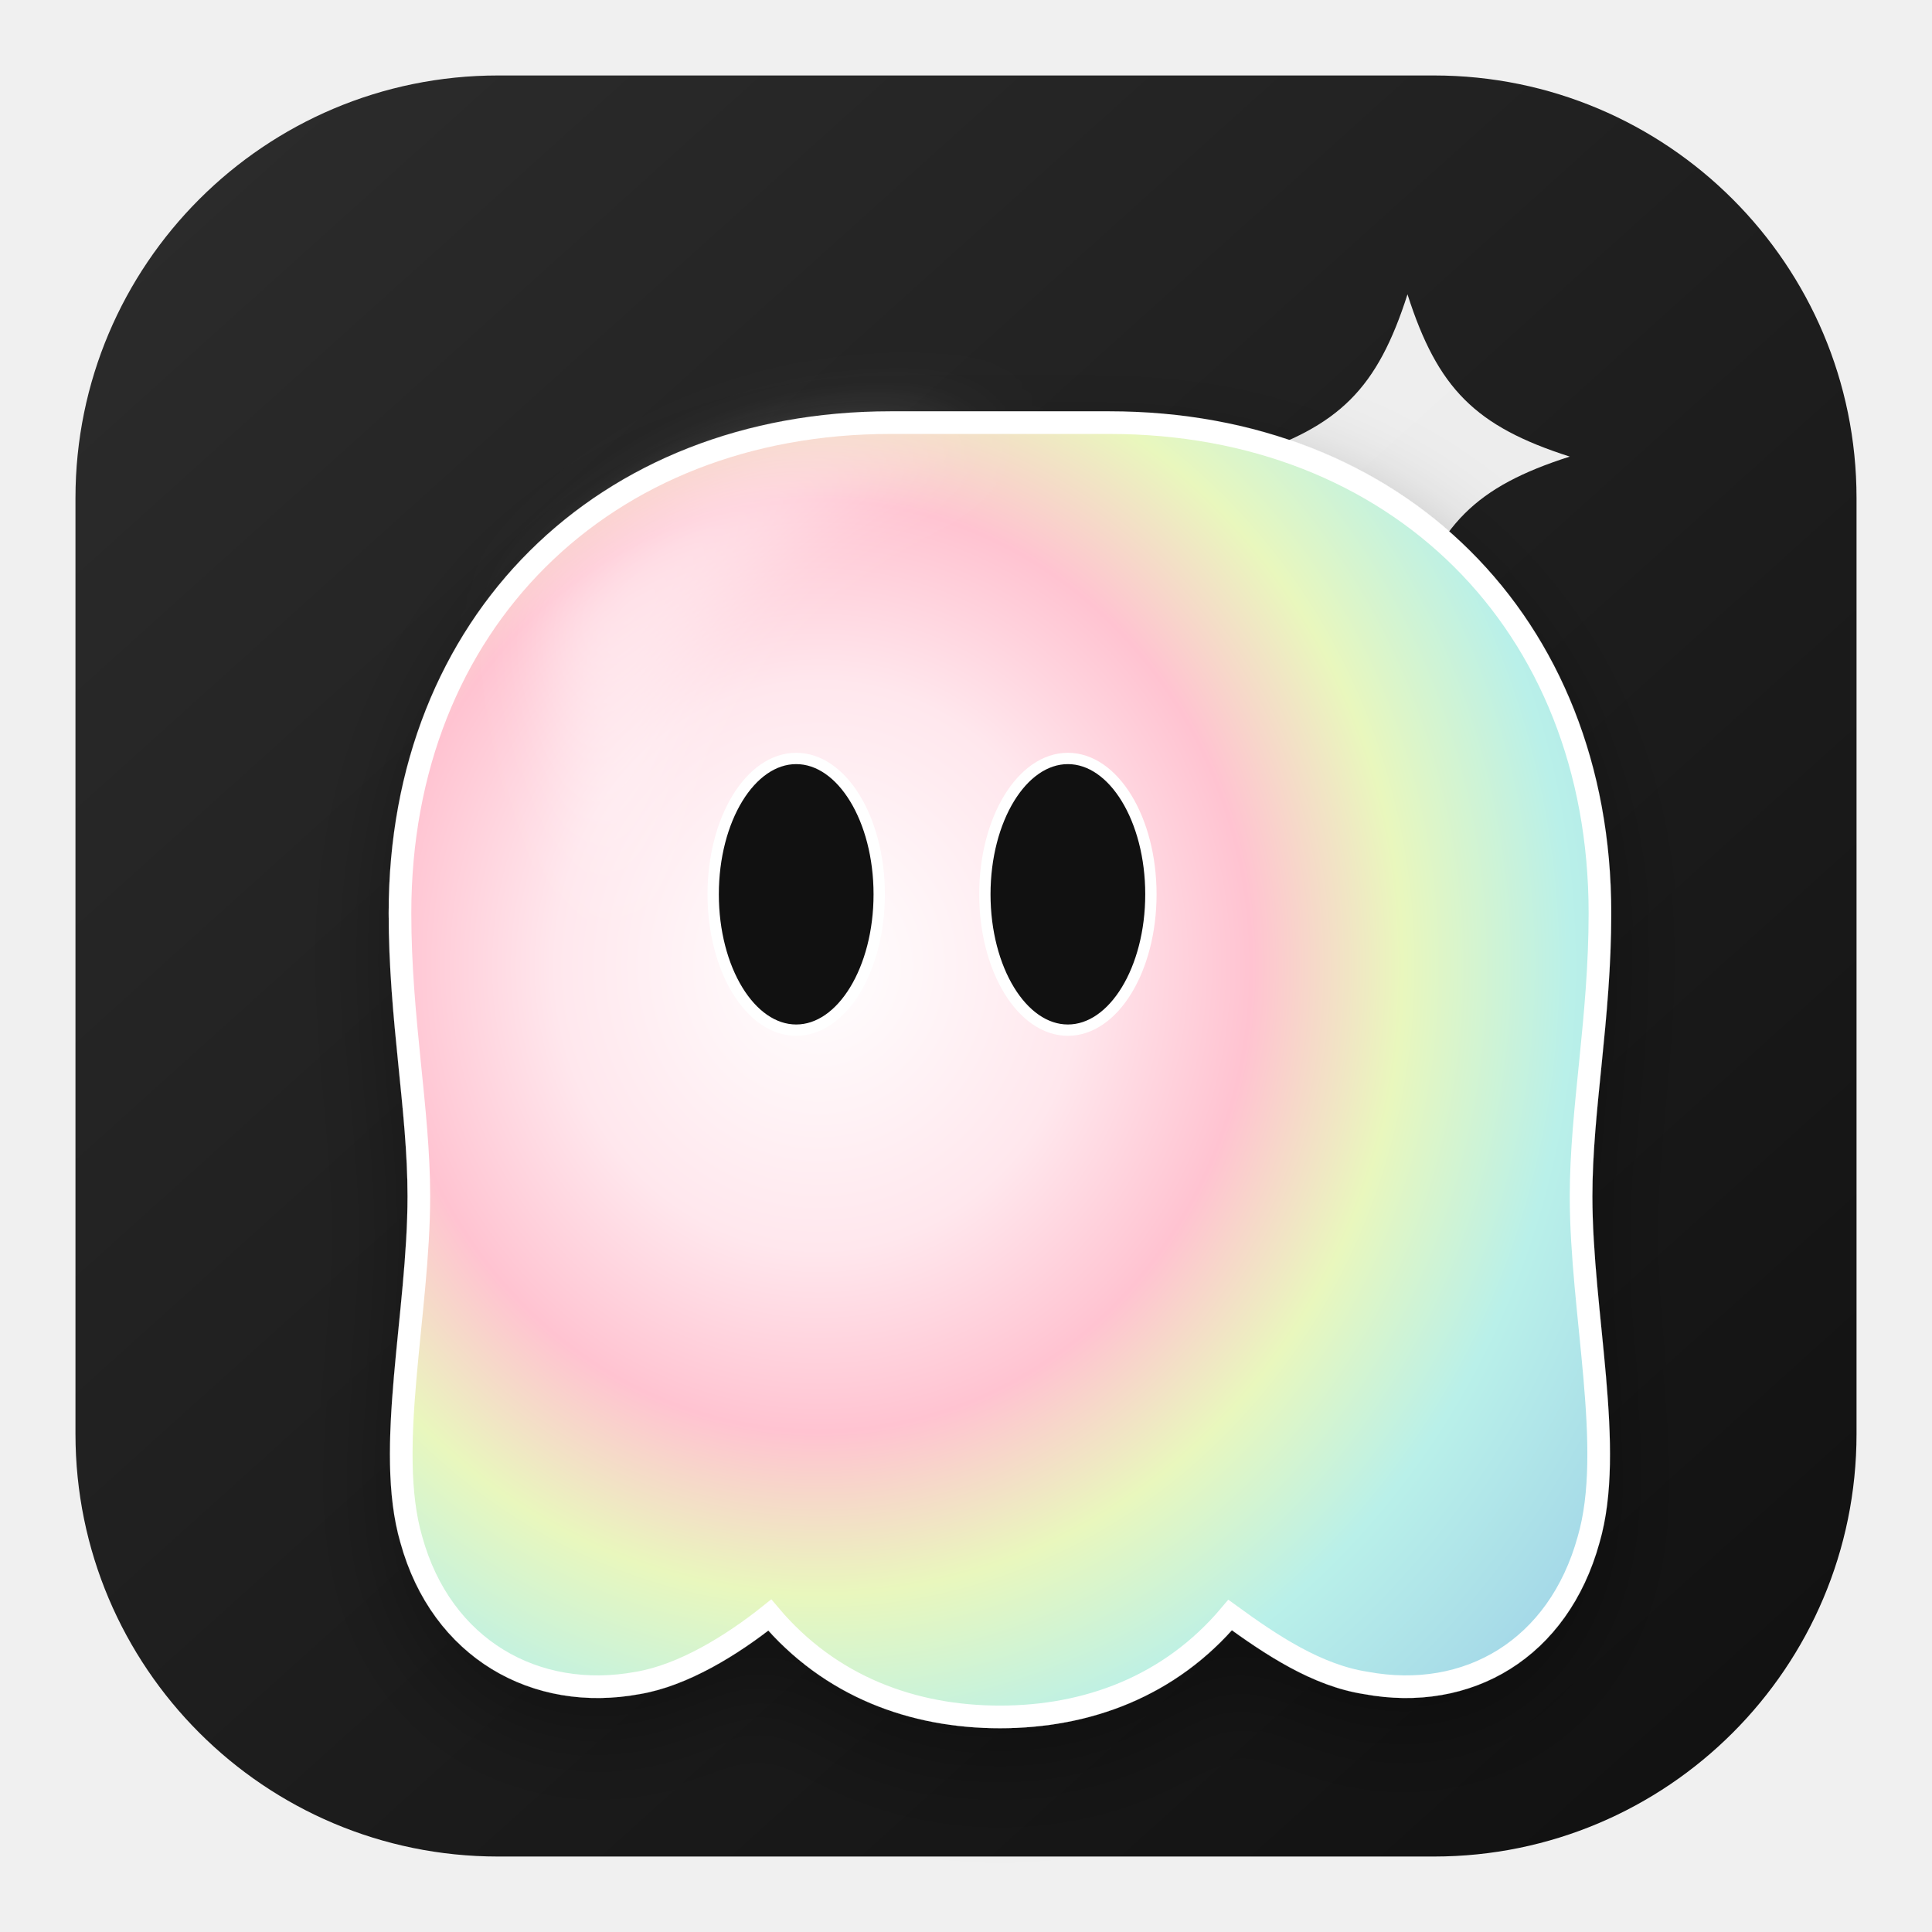
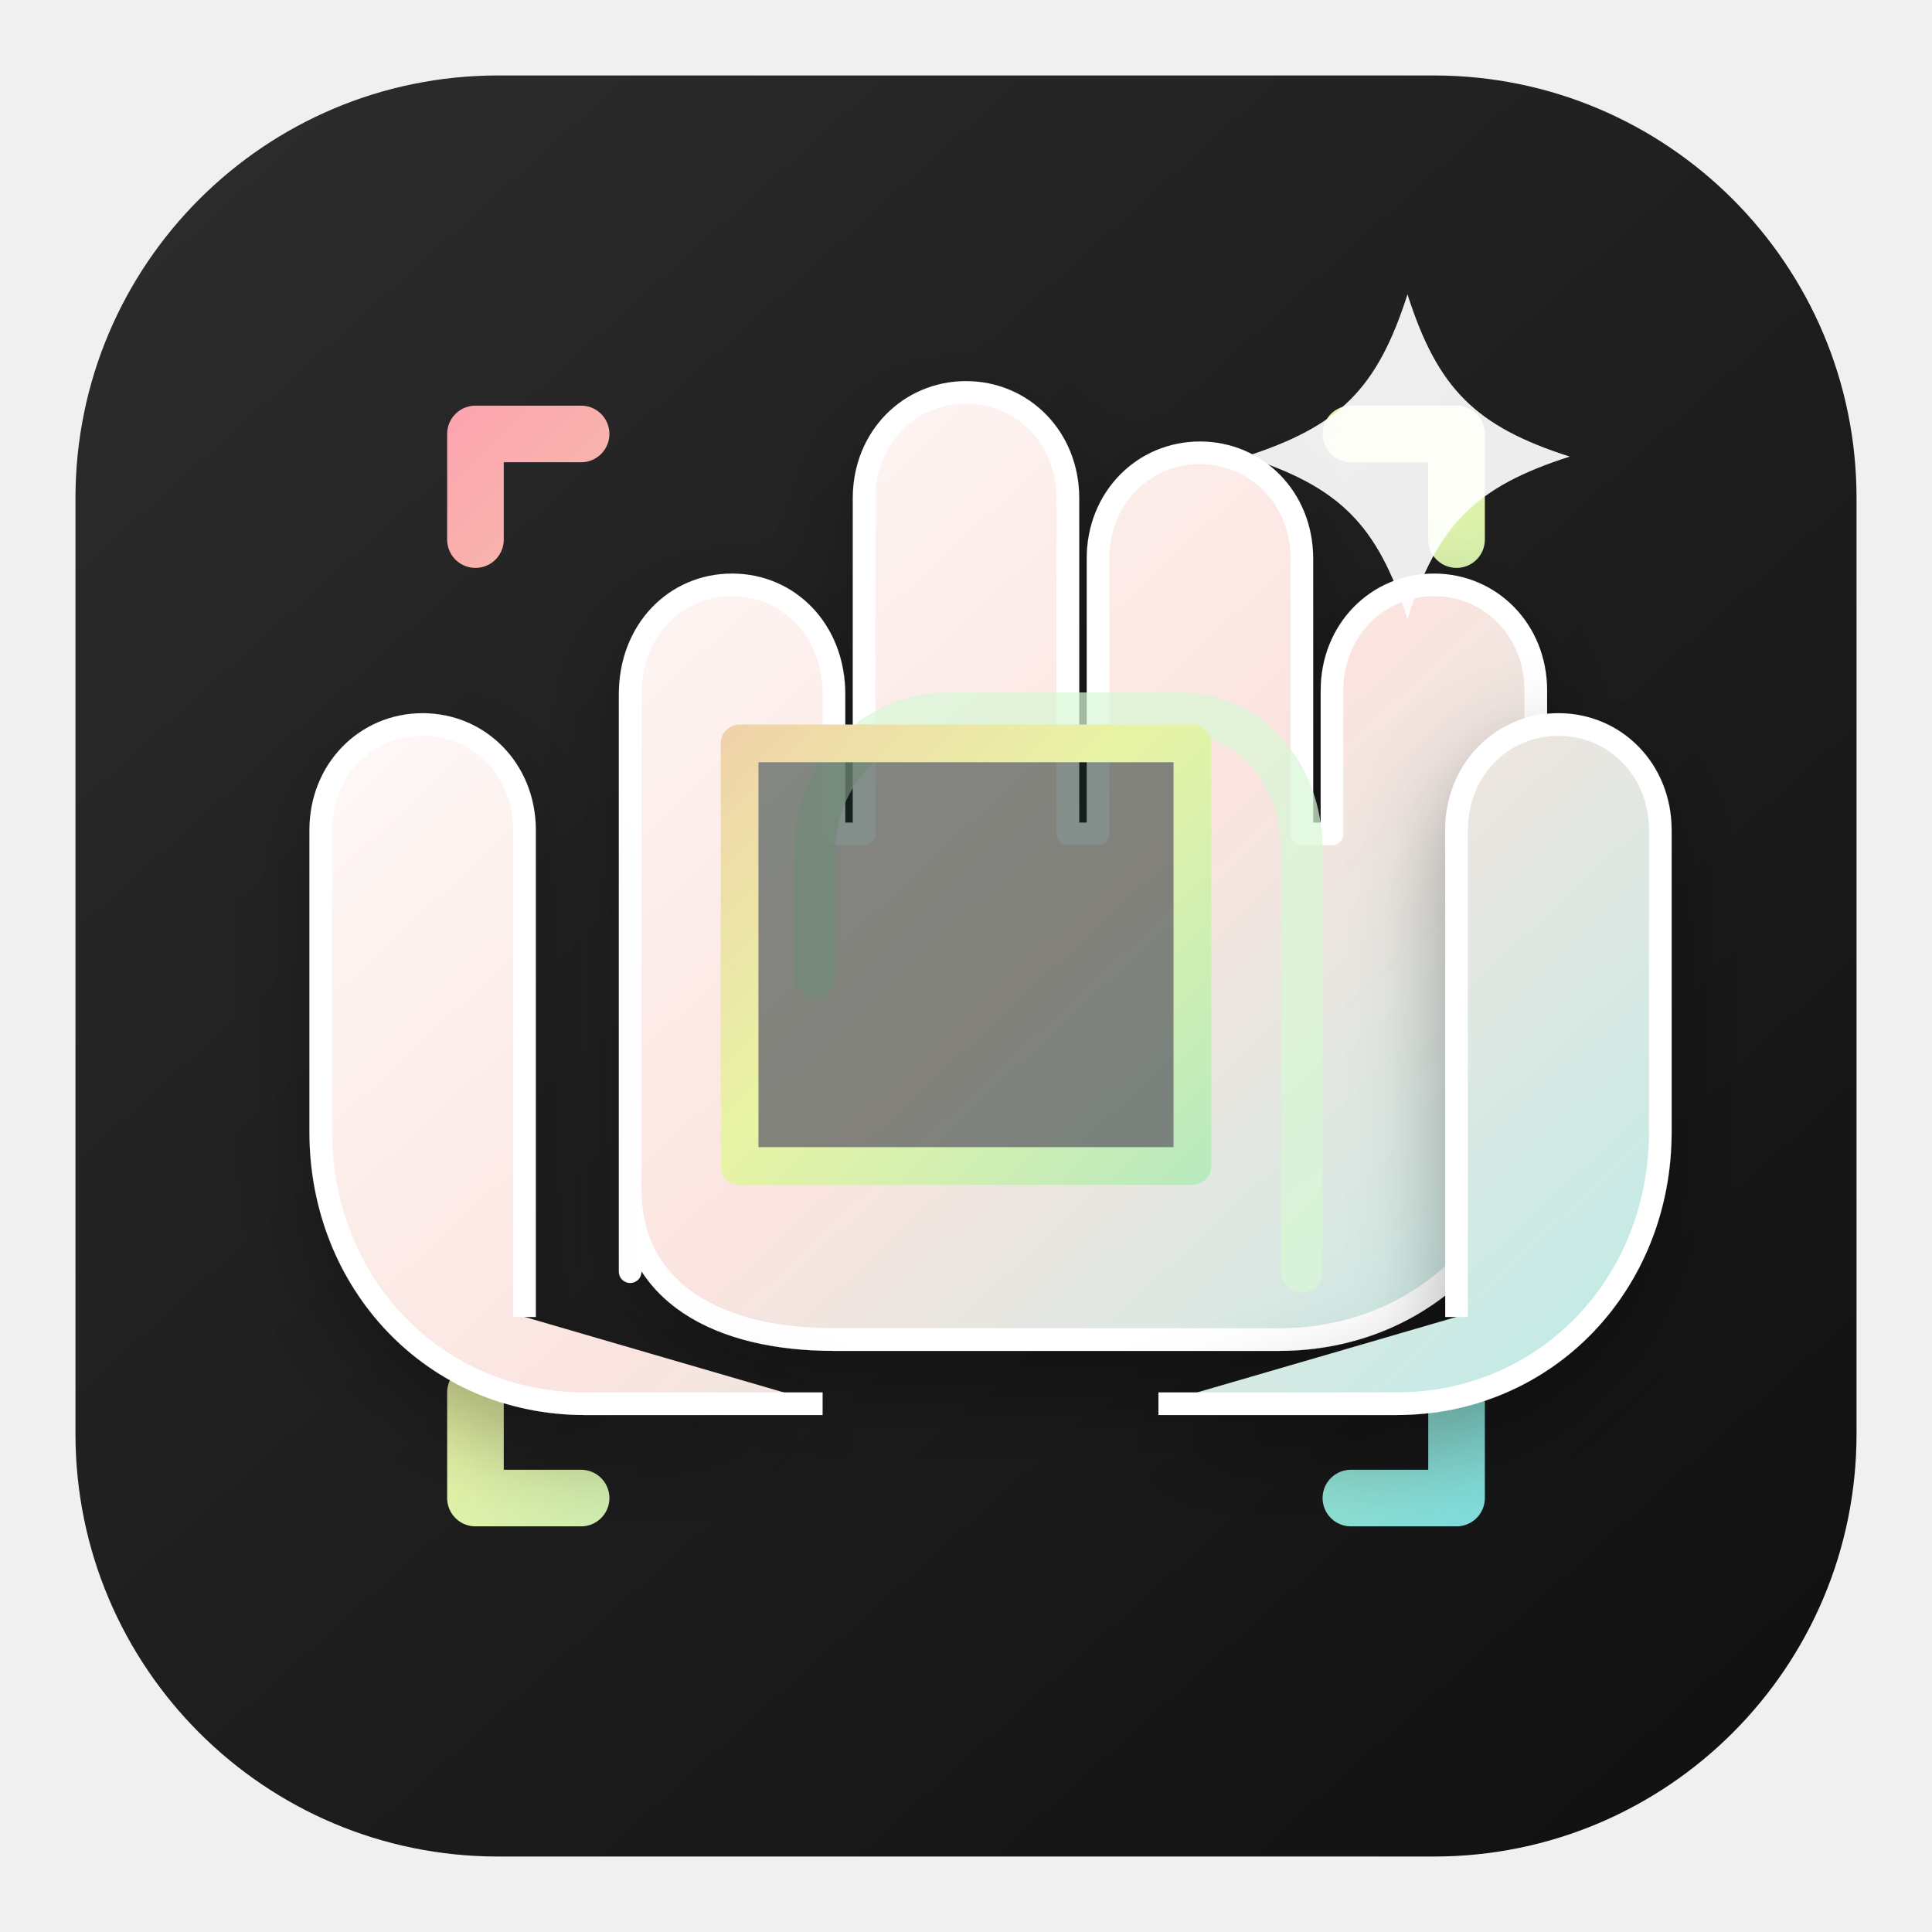
<svg xmlns="http://www.w3.org/2000/svg" viewBox="0 0 512 512" role="img" aria-labelledby="title desc">
  <defs>
    <linearGradient id="bg" x1="0" y1="0" x2="0.9" y2="1">
      <stop offset="0" stop-color="#2d2d2d" />
      <stop offset="1" stop-color="#111" />
    </linearGradient>
-     <radialGradient id="ghost" cx="35%" cy="42%" r="78%">
+     <linearGradient id="frame" x1="96" y1="100" x2="410" y2="410" gradientUnits="userSpaceOnUse">
+       <stop offset="0" stop-color="#ff9ab0" />
+       <stop offset=".48" stop-color="#e8f4a5" />
+       <stop offset="1" stop-color="#77dbe1" />
+     </linearGradient>
+     <linearGradient id="hand" x1="110" y1="100" x2="406" y2="418" gradientUnits="userSpaceOnUse">
      <stop offset="0" stop-color="#fff" />
-       <stop offset="0.28" stop-color="#ffe7ed" />
-       <stop offset="0.46" stop-color="#ffc3d1" />
-       <stop offset="0.62" stop-color="#e9f7bd" />
-       <stop offset="0.8" stop-color="#b9f0e9" />
-       <stop offset="1" stop-color="#a5d9e8" />
-     </radialGradient>
-     <linearGradient id="shine" x1="0" y1="0" x2="1" y2="1">
-       <stop offset="0" stop-color="#fff" stop-opacity=".98" />
-       <stop offset=".5" stop-color="#fff" stop-opacity=".32" />
-       <stop offset="1" stop-color="#fff" stop-opacity="0" />
+       <stop offset=".52" stop-color="#fbe4df" />
+       <stop offset="1" stop-color="#b8ece7" />
    </linearGradient>
    <filter id="shadow" x="-30%" y="-30%" width="160%" height="170%">
      <feGaussianBlur in="SourceAlpha" stdDeviation="12" />
      <feOffset dy="10" />
      <feComponentTransfer>
        <feFuncA type="linear" slope=".32" />
      </feComponentTransfer>
      <feMerge>
        <feMergeNode />
        <feMergeNode in="SourceGraphic" />
      </feMerge>
    </filter>
-     <filter id="soft" x="-20%" y="-20%" width="140%" height="140%">
-       <feGaussianBlur stdDeviation="10" />
-     </filter>
  </defs>
  <rect x="20" y="20" width="472" height="472" rx="112" fill="url(#bg)" />
+   <path d="M126 143v-28h28M386 143v-28h-28M126 369v28h28M386 369v28h-28" fill="none" stroke="url(#frame)" stroke-width="15" stroke-linecap="round" stroke-linejoin="round" />
+   <path d="M167 337V184c0-17 12-29 27-29s27 12 27 29v37h8V132c0-16 12-28 27-28s27 12 27 28v89h8V148c0-16 12-28 27-28s27 12 27 28v73h8v-38c0-16 12-28 27-28s27 12 27 28v104c0 38-29 68-68 68H221c-30 0-54-12-54-40Z" fill="url(#hand)" stroke="#fff" stroke-width="6" stroke-linejoin="round" filter="url(#shadow)" />
+   <path d="M345 337V225c0-20-14-36-32-36h-62c-19 0-35 16-35 36v34" fill="none" stroke="#d8f6d6" stroke-width="11" stroke-linecap="round" opacity=".72" />
+   <path d="M139 349V220c0-16-12-28-27-28s-27 12-27 28v80c0 40 30 72 70 72h63" fill="url(#hand)" stroke="#fff" stroke-width="6" stroke-linejoin="round" filter="url(#shadow)" />
+   <path d="M386 349V220c0-16 12-28 27-28s27 12 27 28v80c0 40-30 72-70 72h-63" fill="url(#hand)" stroke="#fff" stroke-width="6" stroke-linejoin="round" filter="url(#shadow)" />
+   <path d="M196 197h120v112H196z" fill="#152821" fill-opacity=".52" stroke="url(#frame)" stroke-width="10" stroke-linejoin="round" />
  <path d="M373 78c8 25 18 35 43 43-25 8-35 18-43 43-8-25-18-35-43-43 25-8 35-18 43-43Z" fill="#fff" opacity=".92" />
-   <path d="M236 112c-76 0-130 53-130 130 0 28 5 52 5 75 0 31-9 67-2 91 8 29 33 43 60 38 12-2 25-10 35-18 16 19 38 27 61 27 23 0 45-8 61-27 11 8 23 16 36 18 27 5 51-9 59-38 7-24-2-60-2-91 0-23 5-47 5-75 0-77-54-130-130-130Z" fill="url(#ghost)" stroke="#fff" stroke-width="6" filter="url(#shadow)" />
-   <ellipse cx="211" cy="237" rx="22" ry="36" fill="#111" stroke="#fff" stroke-width="3" />
-   <ellipse cx="283" cy="237" rx="22" ry="36" fill="#111" stroke="#fff" stroke-width="3" />
-   <path d="M145 164c30-38 73-53 119-47-35 9-63 29-80 58-14 24-18 49-18 73-13-25-19-55-21-84Z" fill="url(#shine)" opacity=".72" filter="url(#soft)" />
</svg>
